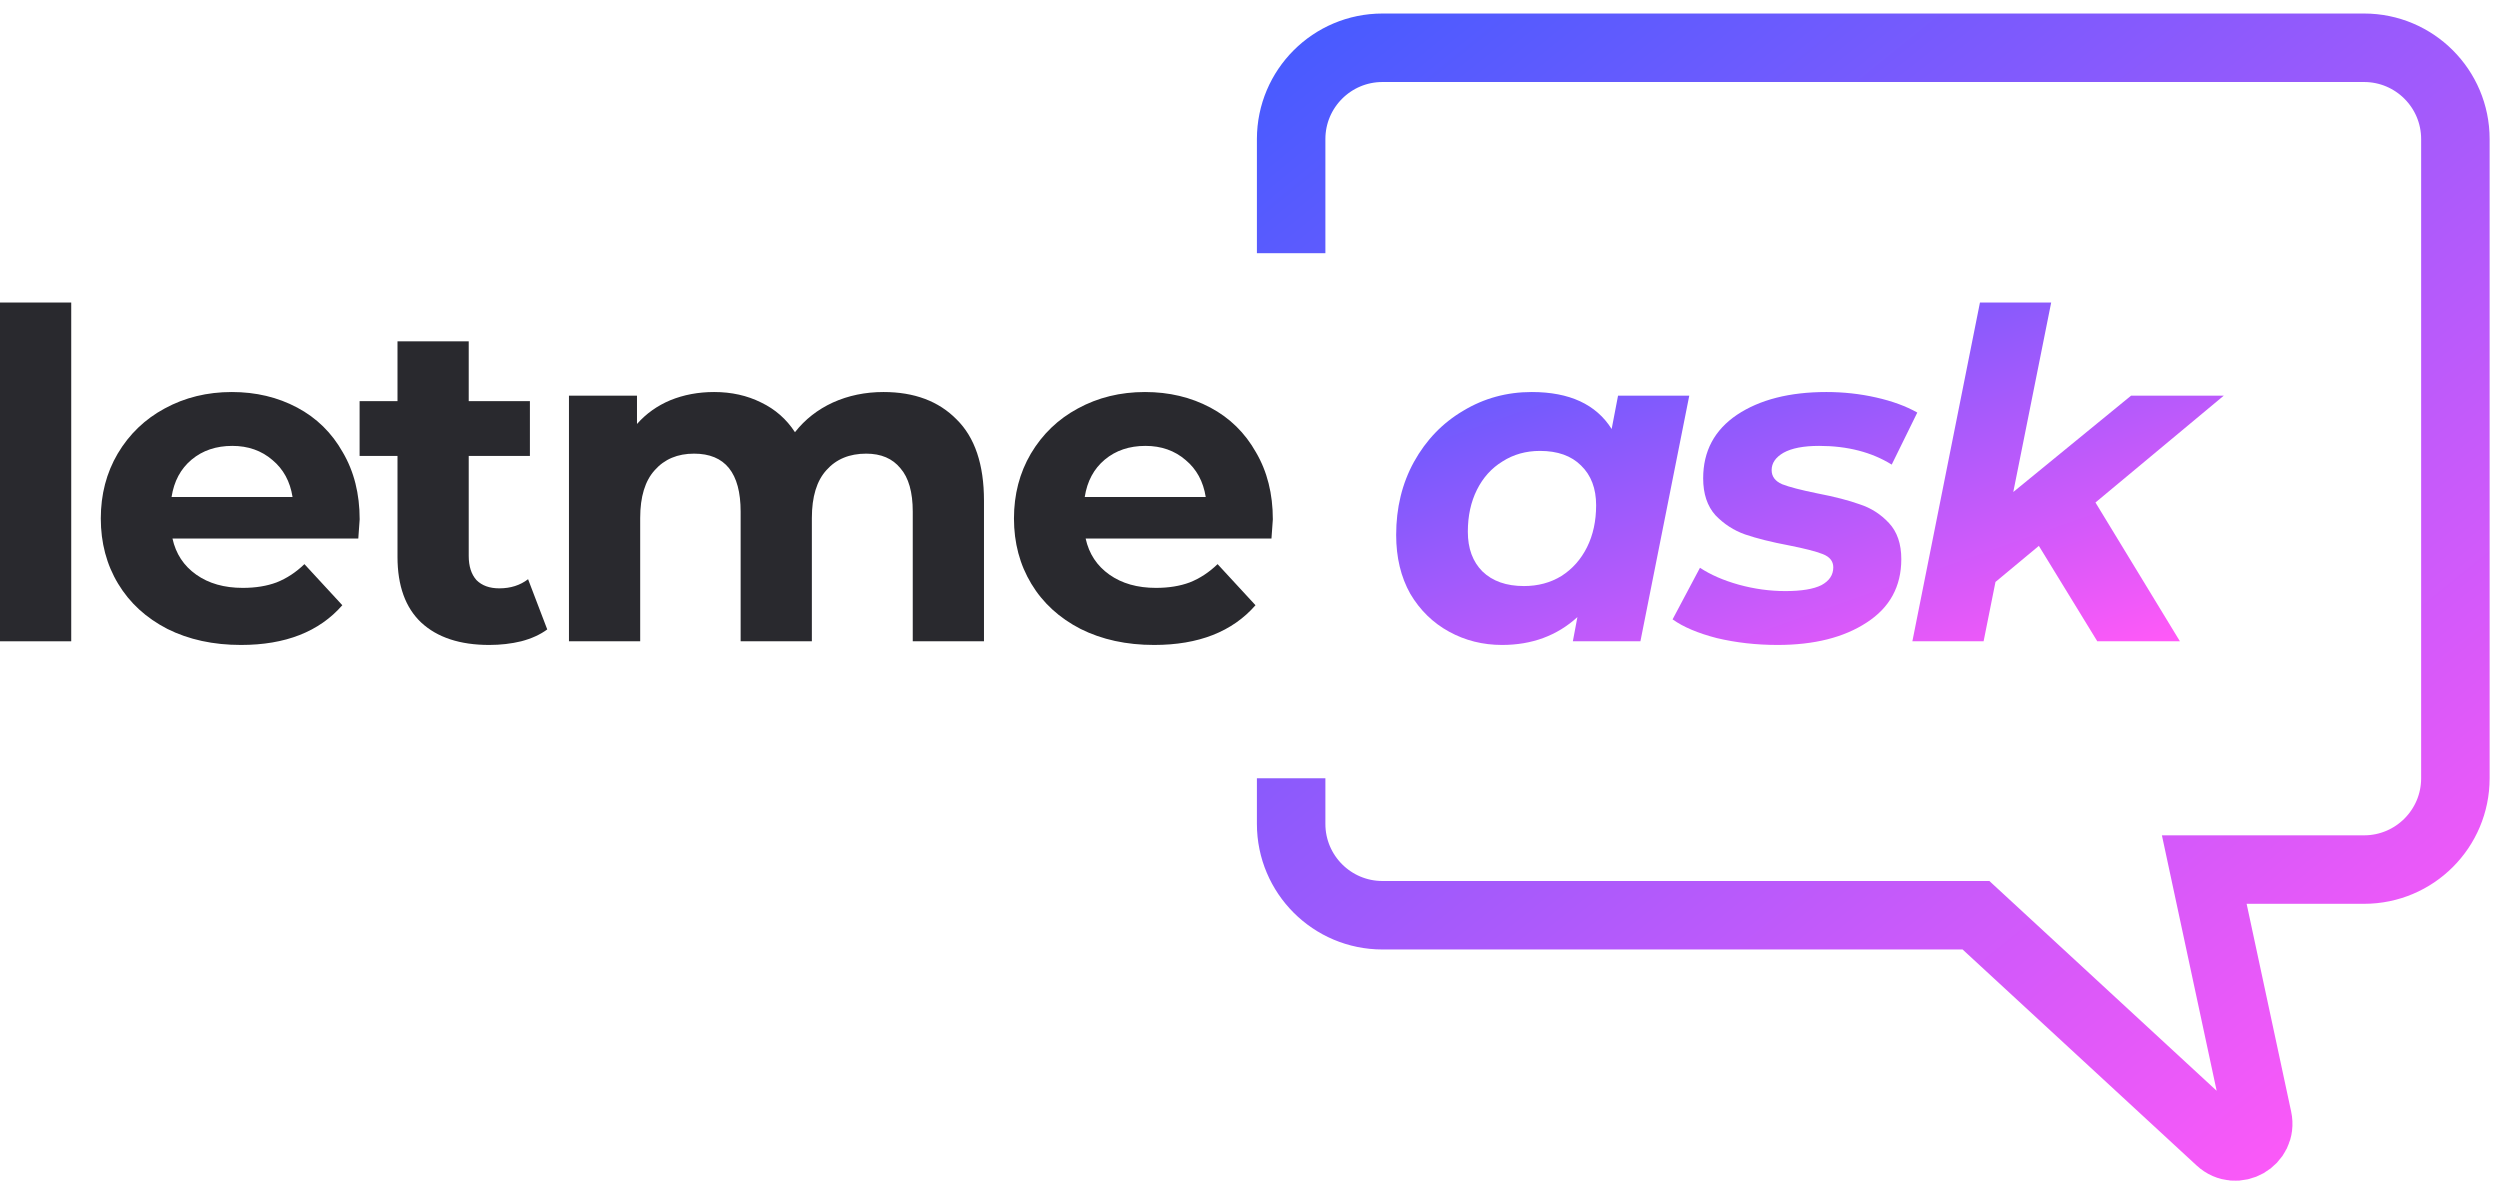
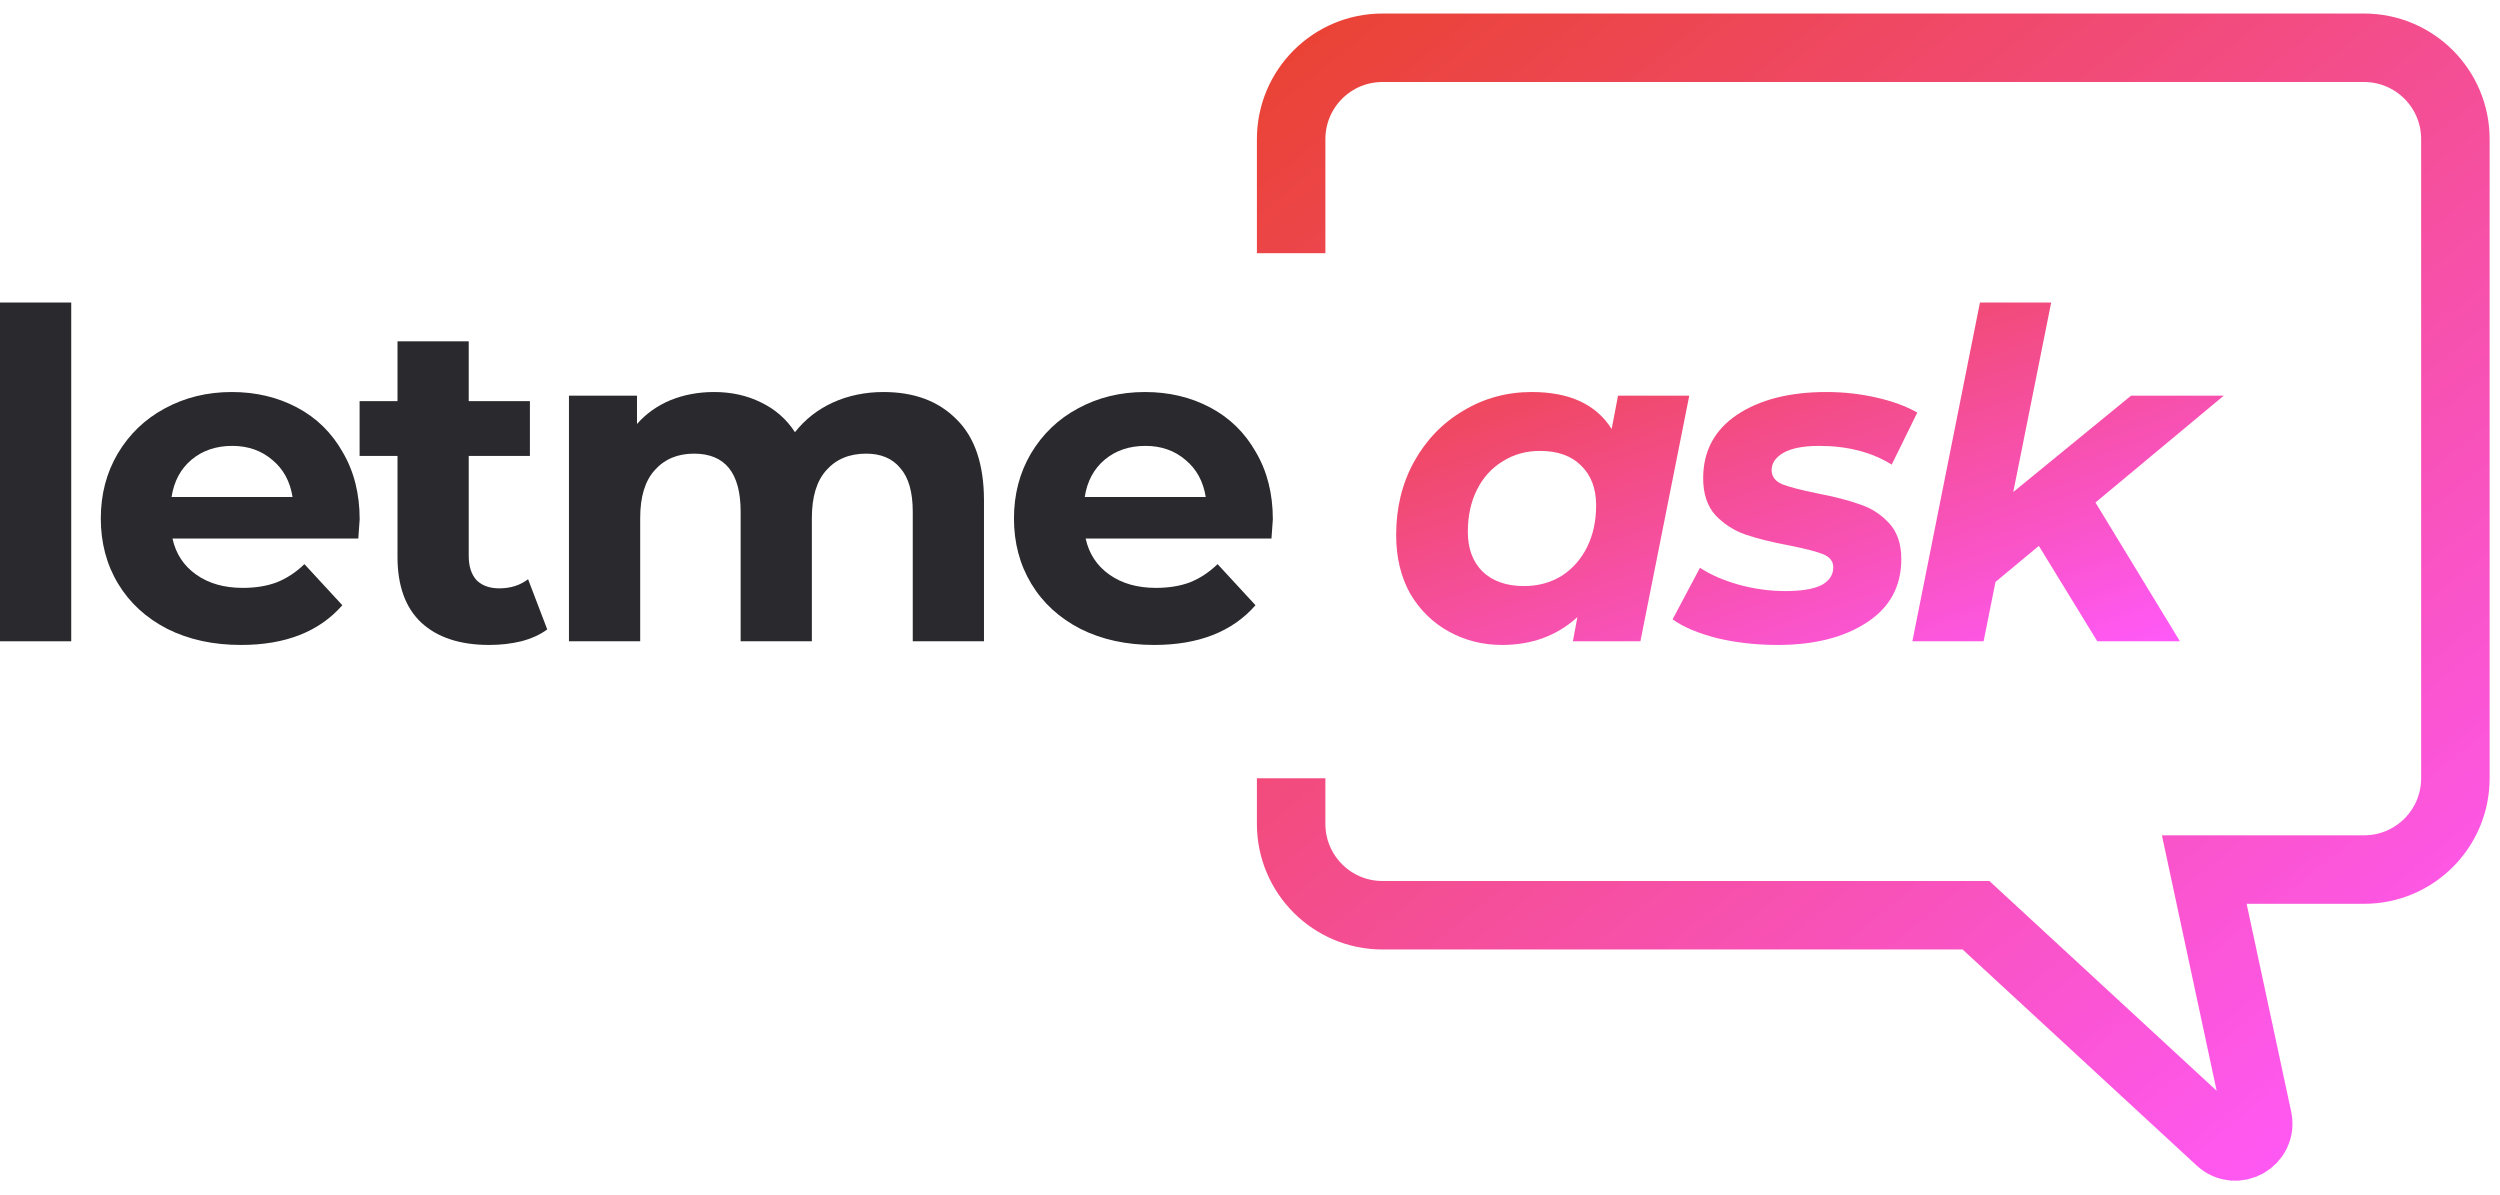
<svg xmlns="http://www.w3.org/2000/svg" width="157" height="75" viewBox="0 0 157 75" fill="none">
  <path d="M0 18.999H4.473V40.273H0V18.999Z" fill="#29292E" />
  <path d="M22.587 32.618C22.587 32.675 22.558 33.077 22.501 33.822H10.832C11.042 34.778 11.539 35.533 12.323 36.087C13.106 36.642 14.081 36.919 15.247 36.919C16.05 36.919 16.757 36.804 17.369 36.575C18 36.326 18.583 35.944 19.118 35.428L21.498 38.008C20.045 39.671 17.923 40.503 15.133 40.503C13.393 40.503 11.854 40.168 10.516 39.499C9.178 38.811 8.146 37.865 7.42 36.661C6.693 35.457 6.33 34.09 6.33 32.561C6.33 31.051 6.684 29.694 7.391 28.489C8.117 27.266 9.102 26.32 10.344 25.651C11.606 24.963 13.011 24.619 14.559 24.619C16.069 24.619 17.436 24.944 18.659 25.593C19.883 26.243 20.838 27.18 21.526 28.403C22.234 29.608 22.587 31.012 22.587 32.618ZM14.588 28.002C13.575 28.002 12.724 28.289 12.036 28.862C11.348 29.436 10.927 30.219 10.774 31.213H18.372C18.22 30.238 17.799 29.464 17.111 28.891C16.423 28.298 15.582 28.002 14.588 28.002Z" fill="#29292E" />
  <path d="M34.367 39.528C33.928 39.853 33.383 40.102 32.733 40.273C32.102 40.426 31.433 40.503 30.726 40.503C28.891 40.503 27.467 40.035 26.454 39.098C25.46 38.161 24.963 36.785 24.963 34.969V28.633H22.583V25.192H24.963V21.436H29.436V25.192H33.278V28.633H29.436V34.912C29.436 35.562 29.598 36.068 29.923 36.431C30.267 36.776 30.745 36.948 31.357 36.948C32.064 36.948 32.666 36.756 33.163 36.374L34.367 39.528Z" fill="#29292E" />
  <path d="M55.486 24.619C57.417 24.619 58.946 25.192 60.074 26.339C61.221 27.467 61.794 29.168 61.794 31.443V40.273H57.321V32.131C57.321 30.907 57.063 29.999 56.547 29.407C56.05 28.795 55.333 28.489 54.397 28.489C53.345 28.489 52.514 28.833 51.902 29.522C51.291 30.191 50.985 31.194 50.985 32.532V40.273H46.512V32.131C46.512 29.703 45.537 28.489 43.587 28.489C42.555 28.489 41.733 28.833 41.122 29.522C40.51 30.191 40.204 31.194 40.204 32.532V40.273H35.731V24.848H40.003V26.626C40.577 25.976 41.275 25.479 42.096 25.135C42.938 24.791 43.855 24.619 44.849 24.619C45.938 24.619 46.923 24.838 47.802 25.278C48.681 25.699 49.389 26.32 49.924 27.142C50.555 26.339 51.348 25.718 52.304 25.278C53.279 24.838 54.339 24.619 55.486 24.619Z" fill="#29292E" />
  <path d="M79.934 32.618C79.934 32.675 79.906 33.077 79.848 33.822H68.179C68.389 34.778 68.886 35.533 69.67 36.087C70.454 36.642 71.428 36.919 72.594 36.919C73.397 36.919 74.104 36.804 74.716 36.575C75.347 36.326 75.93 35.944 76.465 35.428L78.845 38.008C77.392 39.671 75.27 40.503 72.48 40.503C70.74 40.503 69.201 40.168 67.864 39.499C66.525 38.811 65.493 37.865 64.767 36.661C64.041 35.457 63.677 34.09 63.677 32.561C63.677 31.051 64.031 29.694 64.738 28.489C65.465 27.266 66.449 26.32 67.692 25.651C68.953 24.963 70.358 24.619 71.906 24.619C73.416 24.619 74.783 24.944 76.006 25.593C77.23 26.243 78.185 27.18 78.874 28.403C79.581 29.608 79.934 31.012 79.934 32.618ZM71.935 28.002C70.922 28.002 70.071 28.289 69.383 28.862C68.695 29.436 68.275 30.219 68.121 31.213H75.72C75.567 30.238 75.146 29.464 74.458 28.891C73.77 28.298 72.929 28.002 71.935 28.002Z" fill="#29292E" />
  <path d="M106.086 24.848L103.018 40.273H98.775L99.061 38.754C97.781 39.92 96.204 40.503 94.331 40.503C93.126 40.503 92.018 40.226 91.005 39.671C89.992 39.117 89.179 38.324 88.567 37.292C87.975 36.24 87.679 35.007 87.679 33.593C87.679 31.892 88.051 30.363 88.797 29.006C89.561 27.629 90.594 26.559 91.894 25.794C93.193 25.011 94.627 24.619 96.194 24.619C98.564 24.619 100.237 25.393 101.212 26.941L101.613 24.848H106.086ZM95.707 36.804C96.586 36.804 97.37 36.594 98.058 36.173C98.746 35.734 99.281 35.132 99.664 34.367C100.046 33.602 100.237 32.723 100.237 31.729C100.237 30.678 99.922 29.846 99.291 29.235C98.679 28.623 97.819 28.317 96.71 28.317C95.831 28.317 95.047 28.537 94.359 28.977C93.671 29.397 93.136 29.99 92.754 30.754C92.371 31.519 92.18 32.398 92.18 33.392C92.18 34.444 92.486 35.275 93.098 35.887C93.728 36.498 94.598 36.804 95.707 36.804Z" fill="url(#paint0_linear)" />
  <path d="M111.632 40.503C110.294 40.503 109.023 40.359 107.819 40.073C106.634 39.767 105.707 39.375 105.038 38.897L106.758 35.657C107.427 36.097 108.239 36.451 109.195 36.718C110.17 36.986 111.145 37.12 112.119 37.12C113.133 37.12 113.888 36.995 114.385 36.747C114.882 36.479 115.13 36.106 115.13 35.629C115.13 35.246 114.91 34.969 114.471 34.797C114.031 34.625 113.324 34.444 112.349 34.252C111.24 34.042 110.323 33.813 109.596 33.564C108.889 33.316 108.268 32.914 107.733 32.36C107.217 31.787 106.959 31.012 106.959 30.038C106.959 28.336 107.666 27.008 109.08 26.052C110.514 25.096 112.387 24.619 114.7 24.619C115.77 24.619 116.812 24.733 117.825 24.963C118.838 25.192 119.698 25.508 120.406 25.909L118.8 29.177C117.538 28.394 116.019 28.002 114.241 28.002C113.266 28.002 112.521 28.145 112.005 28.432C111.508 28.719 111.259 29.082 111.259 29.522C111.259 29.923 111.479 30.219 111.919 30.41C112.358 30.582 113.094 30.774 114.127 30.984C115.216 31.194 116.105 31.424 116.793 31.672C117.5 31.901 118.112 32.293 118.628 32.847C119.144 33.402 119.402 34.157 119.402 35.113C119.402 36.833 118.676 38.161 117.223 39.098C115.79 40.035 113.926 40.503 111.632 40.503Z" fill="url(#paint1_linear)" />
  <path d="M131.595 31.557L136.899 40.273H131.71L128.04 34.281L125.316 36.546L124.57 40.273H120.097L124.341 18.999H128.814L126.434 30.898L133.831 24.848H139.652L131.595 31.557Z" fill="url(#paint2_linear)" />
  <path d="M81.084 15.902V8.734C81.084 5.567 83.652 3 86.819 3H148.463C151.63 3 154.198 5.567 154.198 8.734V48.875C154.198 52.042 151.63 54.609 148.463 54.609H138.428L141.782 70.26C142.075 71.628 140.436 72.563 139.408 71.614L124.092 57.477H86.819C83.652 57.477 81.084 54.909 81.084 51.742V48.875" stroke="url(#paint3_linear)" stroke-width="4.301" />
  <defs>
    <linearGradient id="paint0_linear" x1="87.679" y1="18.999" x2="99.758" y2="53.111" gradientUnits="userSpaceOnUse">
-       <stop stop-color="#485BFF" />
+       <stop stop-color="#ea4335" />
      <stop offset="1" stop-color="#FF59F8" />
    </linearGradient>
    <linearGradient id="paint1_linear" x1="87.679" y1="18.999" x2="99.758" y2="53.111" gradientUnits="userSpaceOnUse">
-       <stop stop-color="#485BFF" />
+       <stop stop-color="#ea4335" />
      <stop offset="1" stop-color="#FF59F8" />
    </linearGradient>
    <linearGradient id="paint2_linear" x1="87.679" y1="18.999" x2="99.758" y2="53.111" gradientUnits="userSpaceOnUse">
-       <stop stop-color="#485BFF" />
+       <stop stop-color="#ea4335" />
      <stop offset="1" stop-color="#FF59F8" />
    </linearGradient>
    <linearGradient id="paint3_linear" x1="81.084" y1="3" x2="141.295" y2="77.547" gradientUnits="userSpaceOnUse">
-       <stop stop-color="#485BFF" />
+       <stop stop-color="#ea4335" />
      <stop offset="1" stop-color="#FF59F8" />
    </linearGradient>
  </defs>
</svg>
